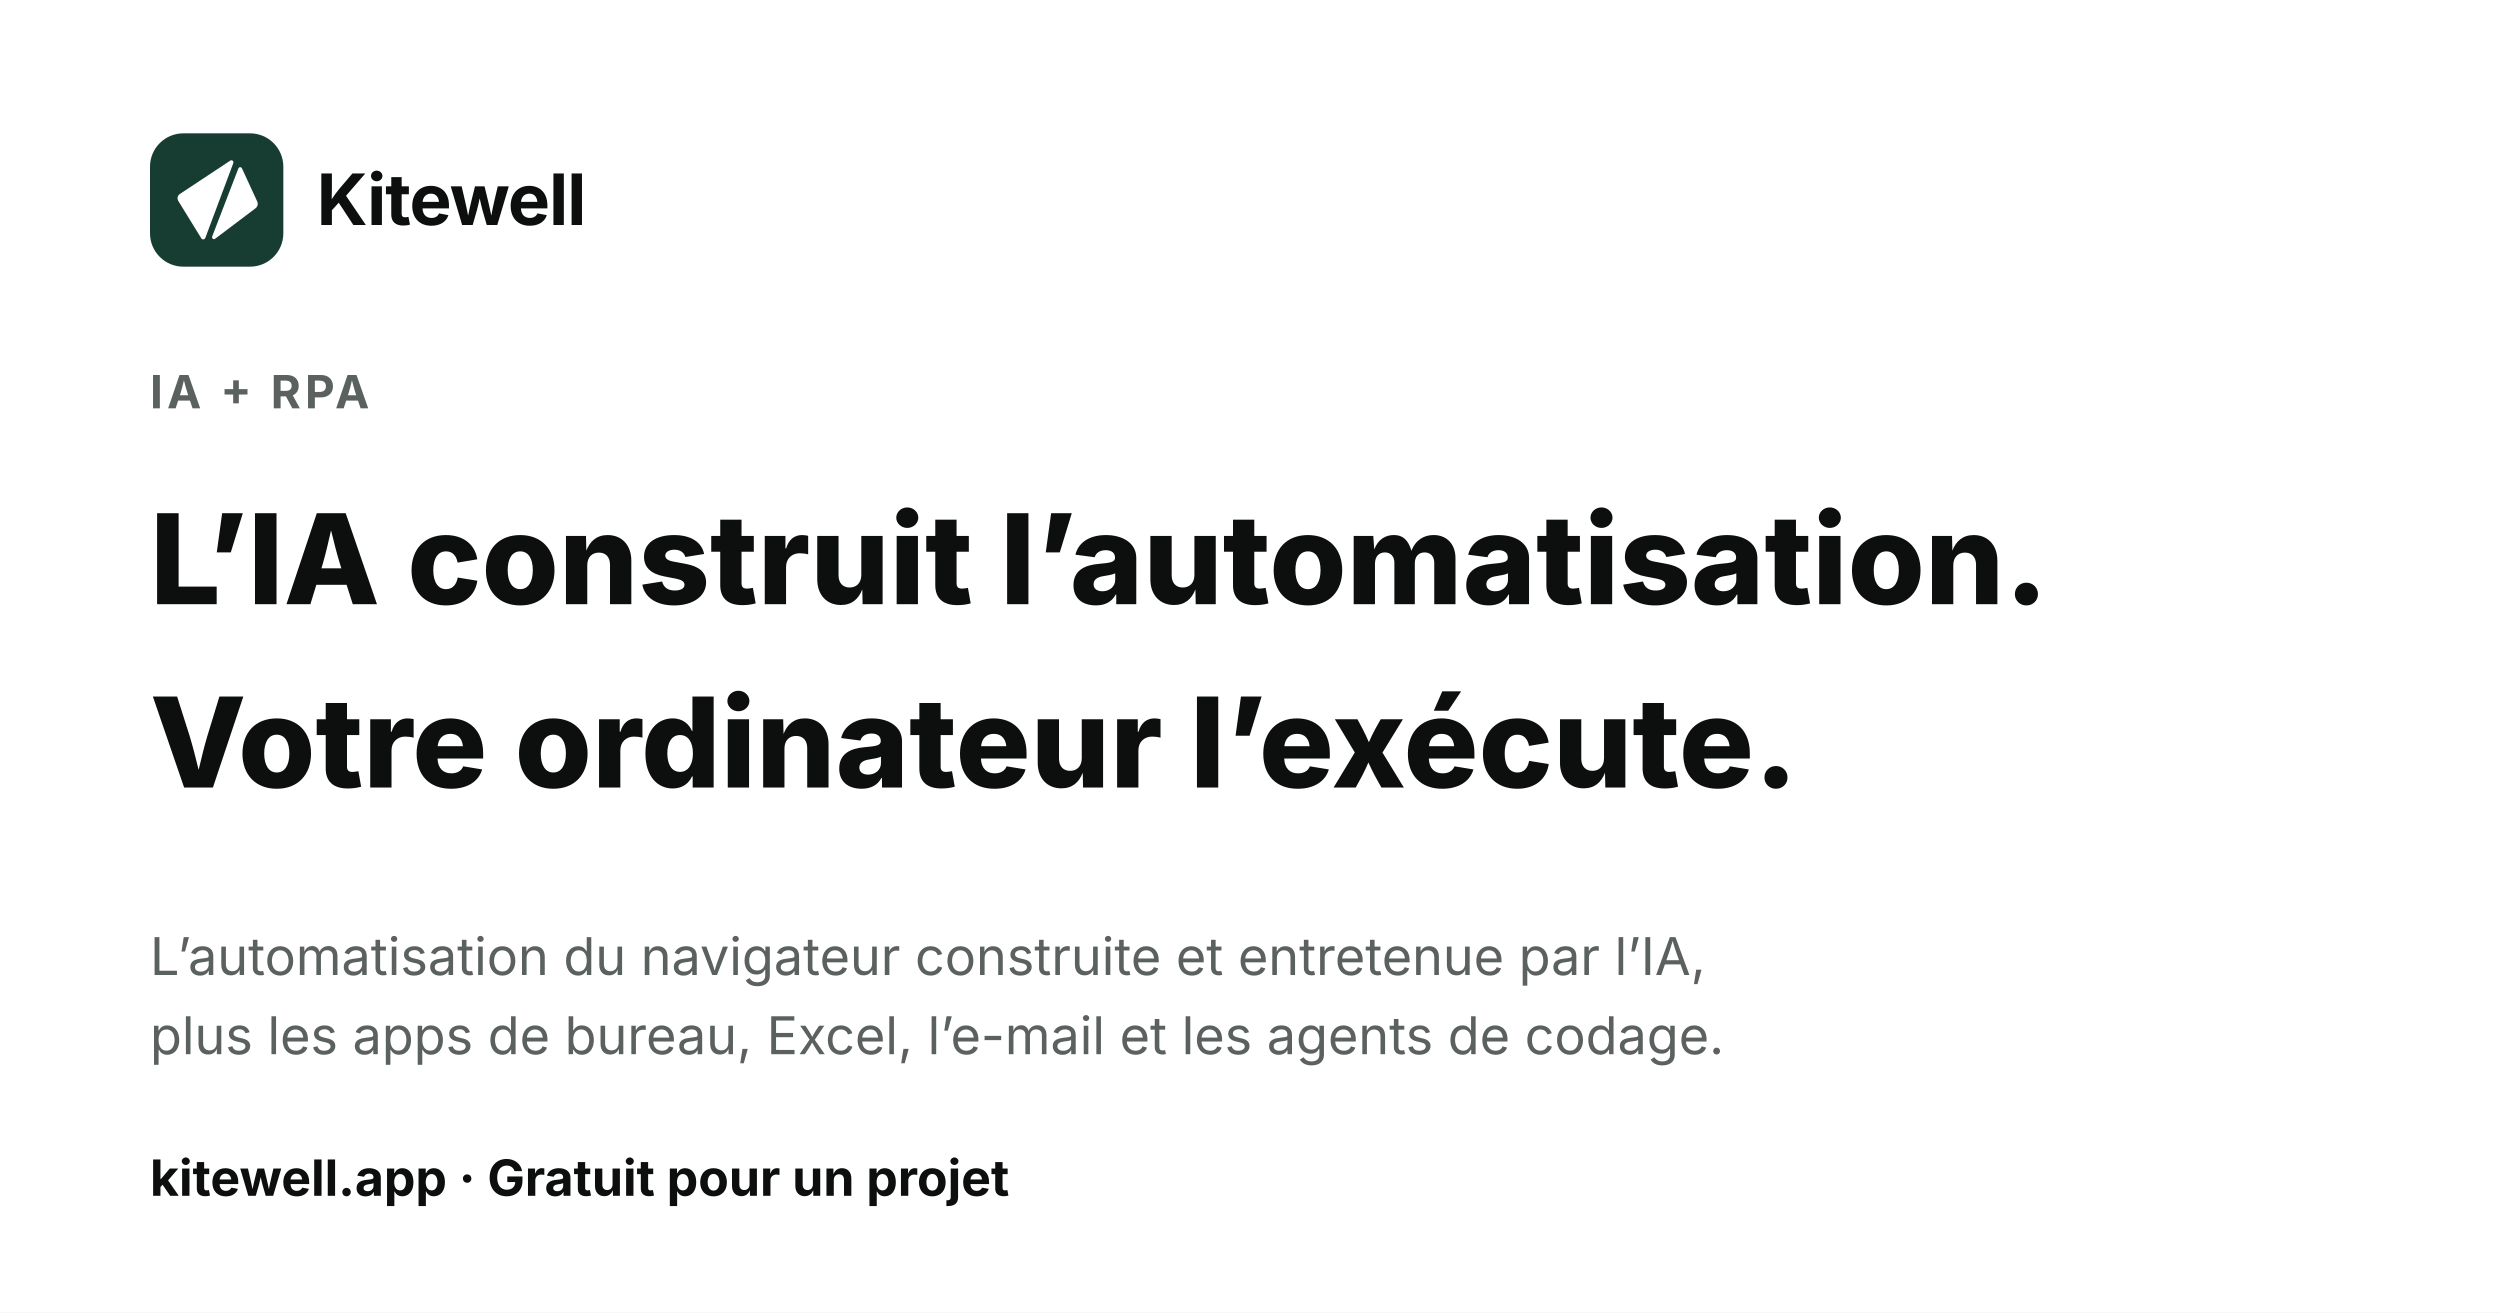
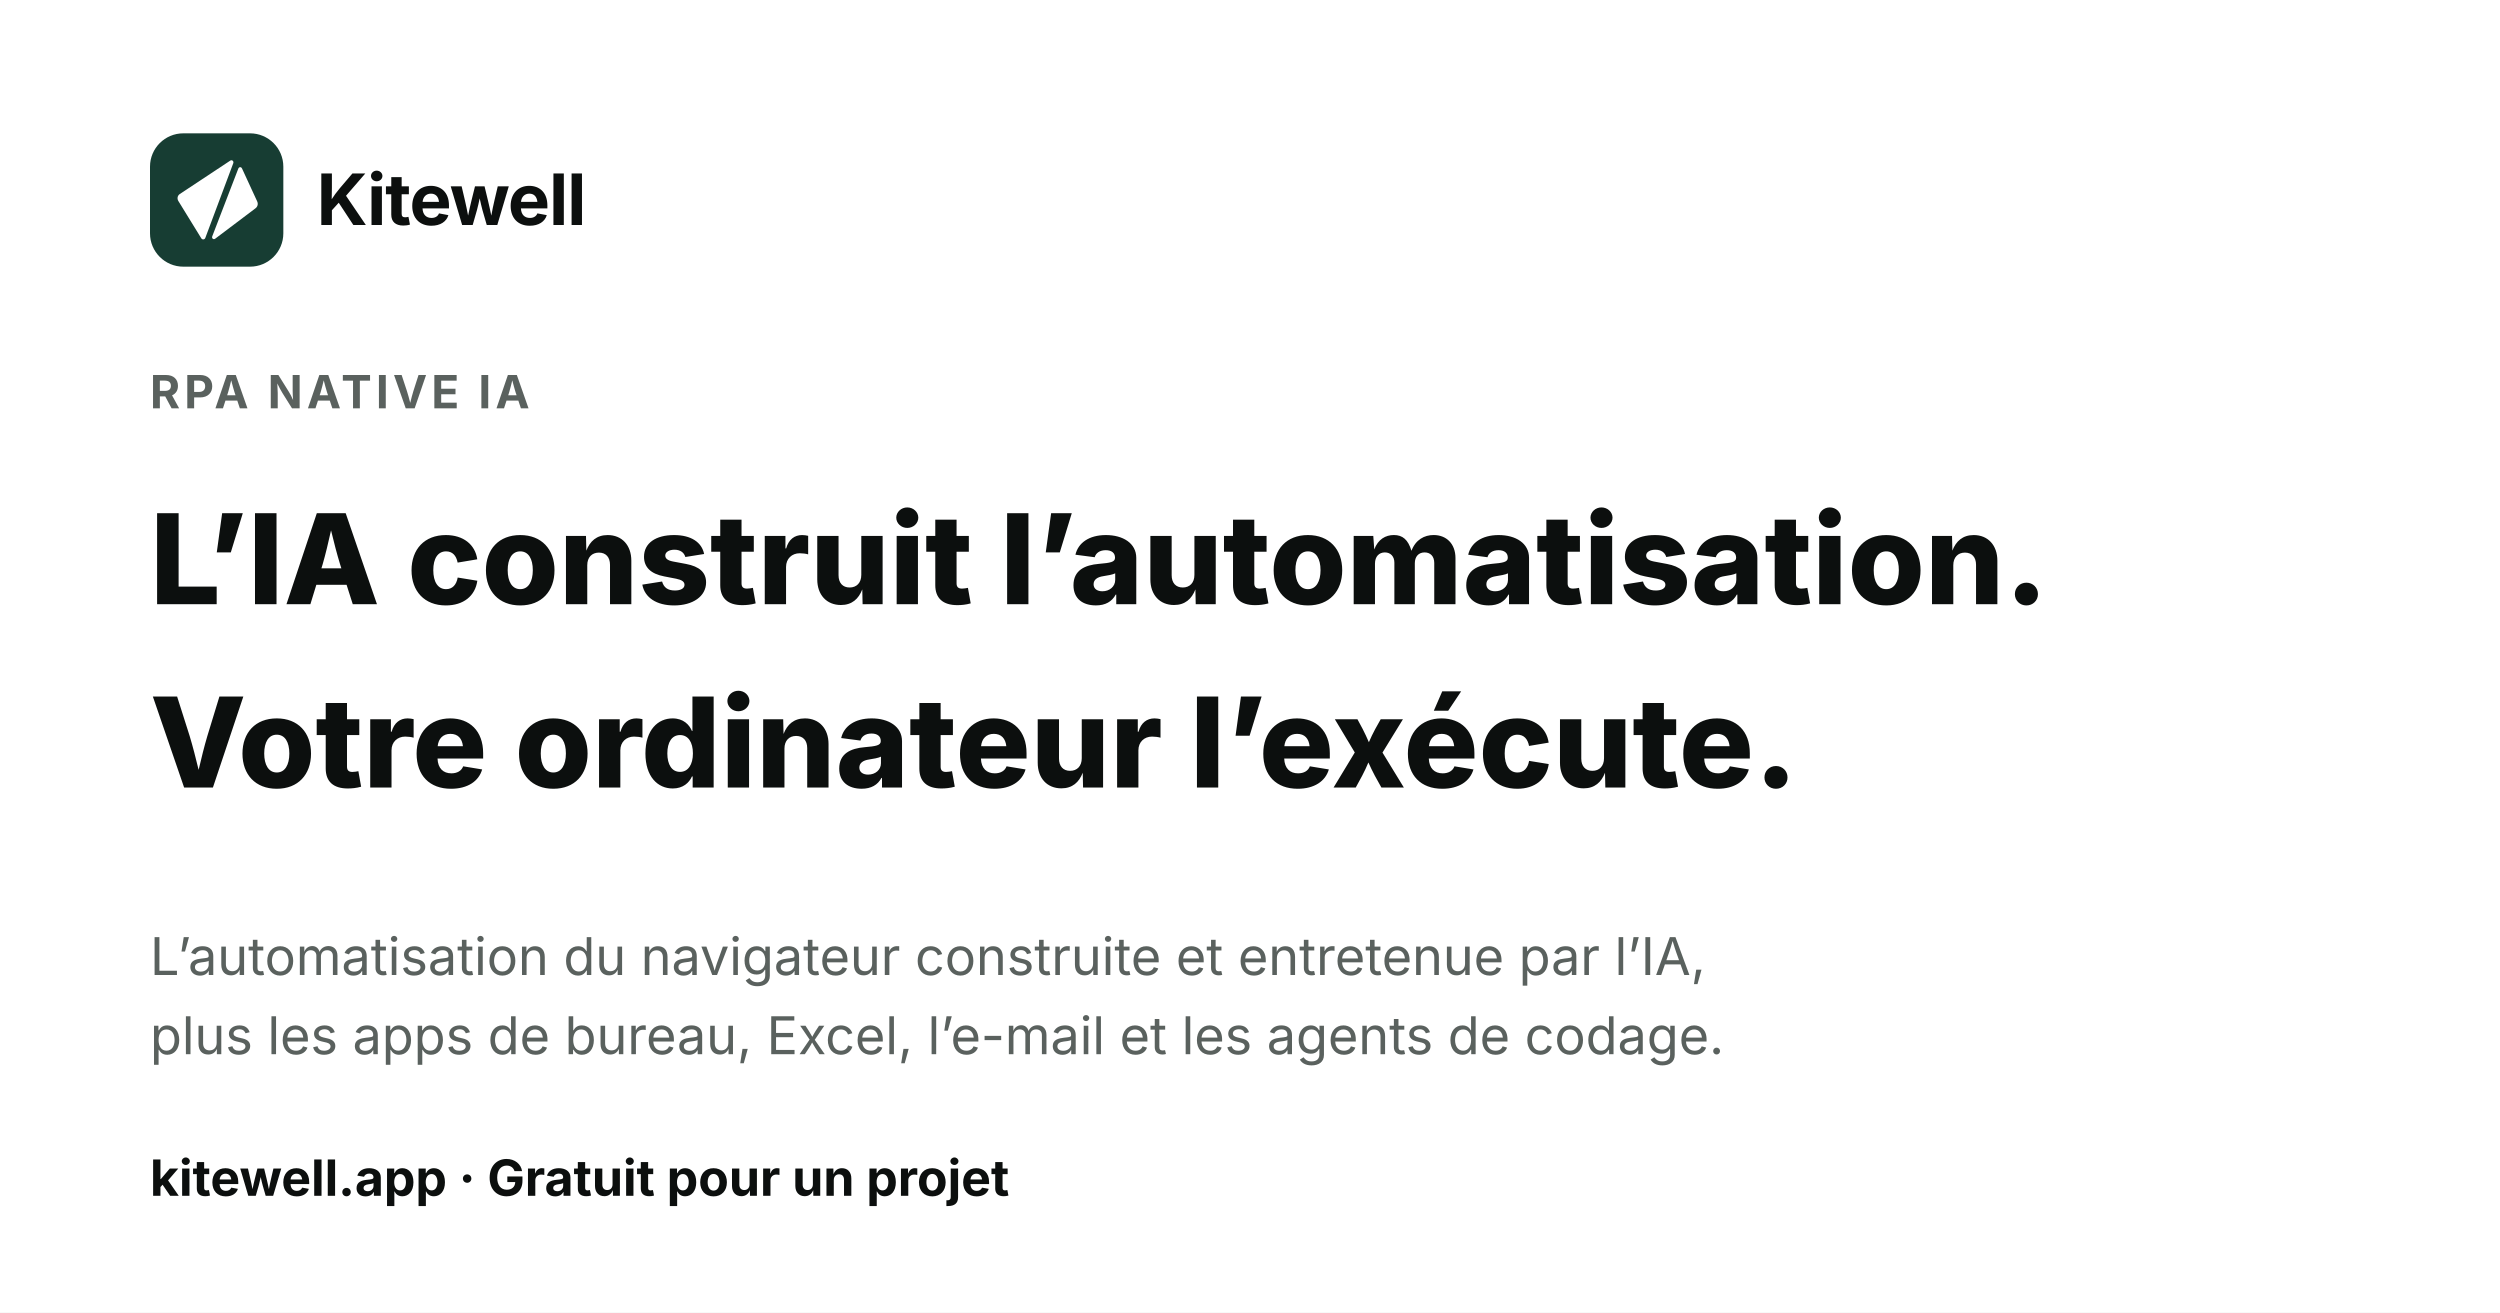
<svg xmlns="http://www.w3.org/2000/svg" width="1200" height="630" viewBox="0 0 1200 630">
  <rect width="1200" height="630" fill="#ffffff" />
  <svg x="72" y="64" width="64" height="64" viewBox="0 0 64 64">
    <rect width="64" height="64" rx="16" fill="#173d33" />
    <g transform="translate(10 10) scale(.6875)" fill="#ffffff">
      <path d="M41.5 4.5C42.7 3.7 44.1 4.9 43.6 6.3L24.1 58.4C23.7 59.7 22 59.9 21.3 58.8L5.3 32.8C4.2 31.1 4.6 28.9 6.3 27.8Z" />
      <path d="M47.1 10.1C47.6 8.8 49.1 8.7 49.7 10L60.3 33C61.1 34.7 60.6 36.7 59.1 37.8L31 59C29.8 59.9 28.4 58.8 28.9 57.4Z" />
    </g>
  </svg>
  <text x="152" y="108" fill="#0c0f0e" font-family="-apple-system, BlinkMacSystemFont, &quot;Helvetica Neue&quot;, sans-serif" font-size="34" font-weight="700" letter-spacing="-0.5">Kitewell</text>
-   <text x="72" y="196" fill="#5a615e" font-family="-apple-system, BlinkMacSystemFont, &quot;Helvetica Neue&quot;, sans-serif" font-size="22" font-weight="650" letter-spacing="2">IA + RPA</text>
+   <text x="72" y="196" fill="#5a615e" font-family="-apple-system, BlinkMacSystemFont, &quot;Helvetica Neue&quot;, sans-serif" font-size="22" font-weight="650" letter-spacing="2">RPA NATIVE IA</text>
  <text x="72" y="290" fill="#0c0f0e" font-family="-apple-system, BlinkMacSystemFont, &quot;Helvetica Neue&quot;, sans-serif" font-size="60" font-weight="800">L’IA construit l’automatisation.</text>
  <text x="72" y="378" fill="#0c0f0e" font-family="-apple-system, BlinkMacSystemFont, &quot;Helvetica Neue&quot;, sans-serif" font-size="60" font-weight="800">Votre ordinateur l’exécute.</text>
  <text x="72" y="468" fill="#5a615e" font-family="-apple-system, BlinkMacSystemFont, &quot;Helvetica Neue&quot;, sans-serif" font-size="25">L’automatisation du navigateur construite et entretenue par l’IA,</text>
  <text x="72" y="506" fill="#5a615e" font-family="-apple-system, BlinkMacSystemFont, &quot;Helvetica Neue&quot;, sans-serif" font-size="25">plus les apps de bureau, Excel, l’e-mail et les agents de codage.</text>
  <text x="72" y="574" fill="#0c0f0e" font-family="-apple-system, BlinkMacSystemFont, &quot;Helvetica Neue&quot;, sans-serif" font-size="24" font-weight="650">kitewell.app · Gratuit pour un projet</text>
</svg>
